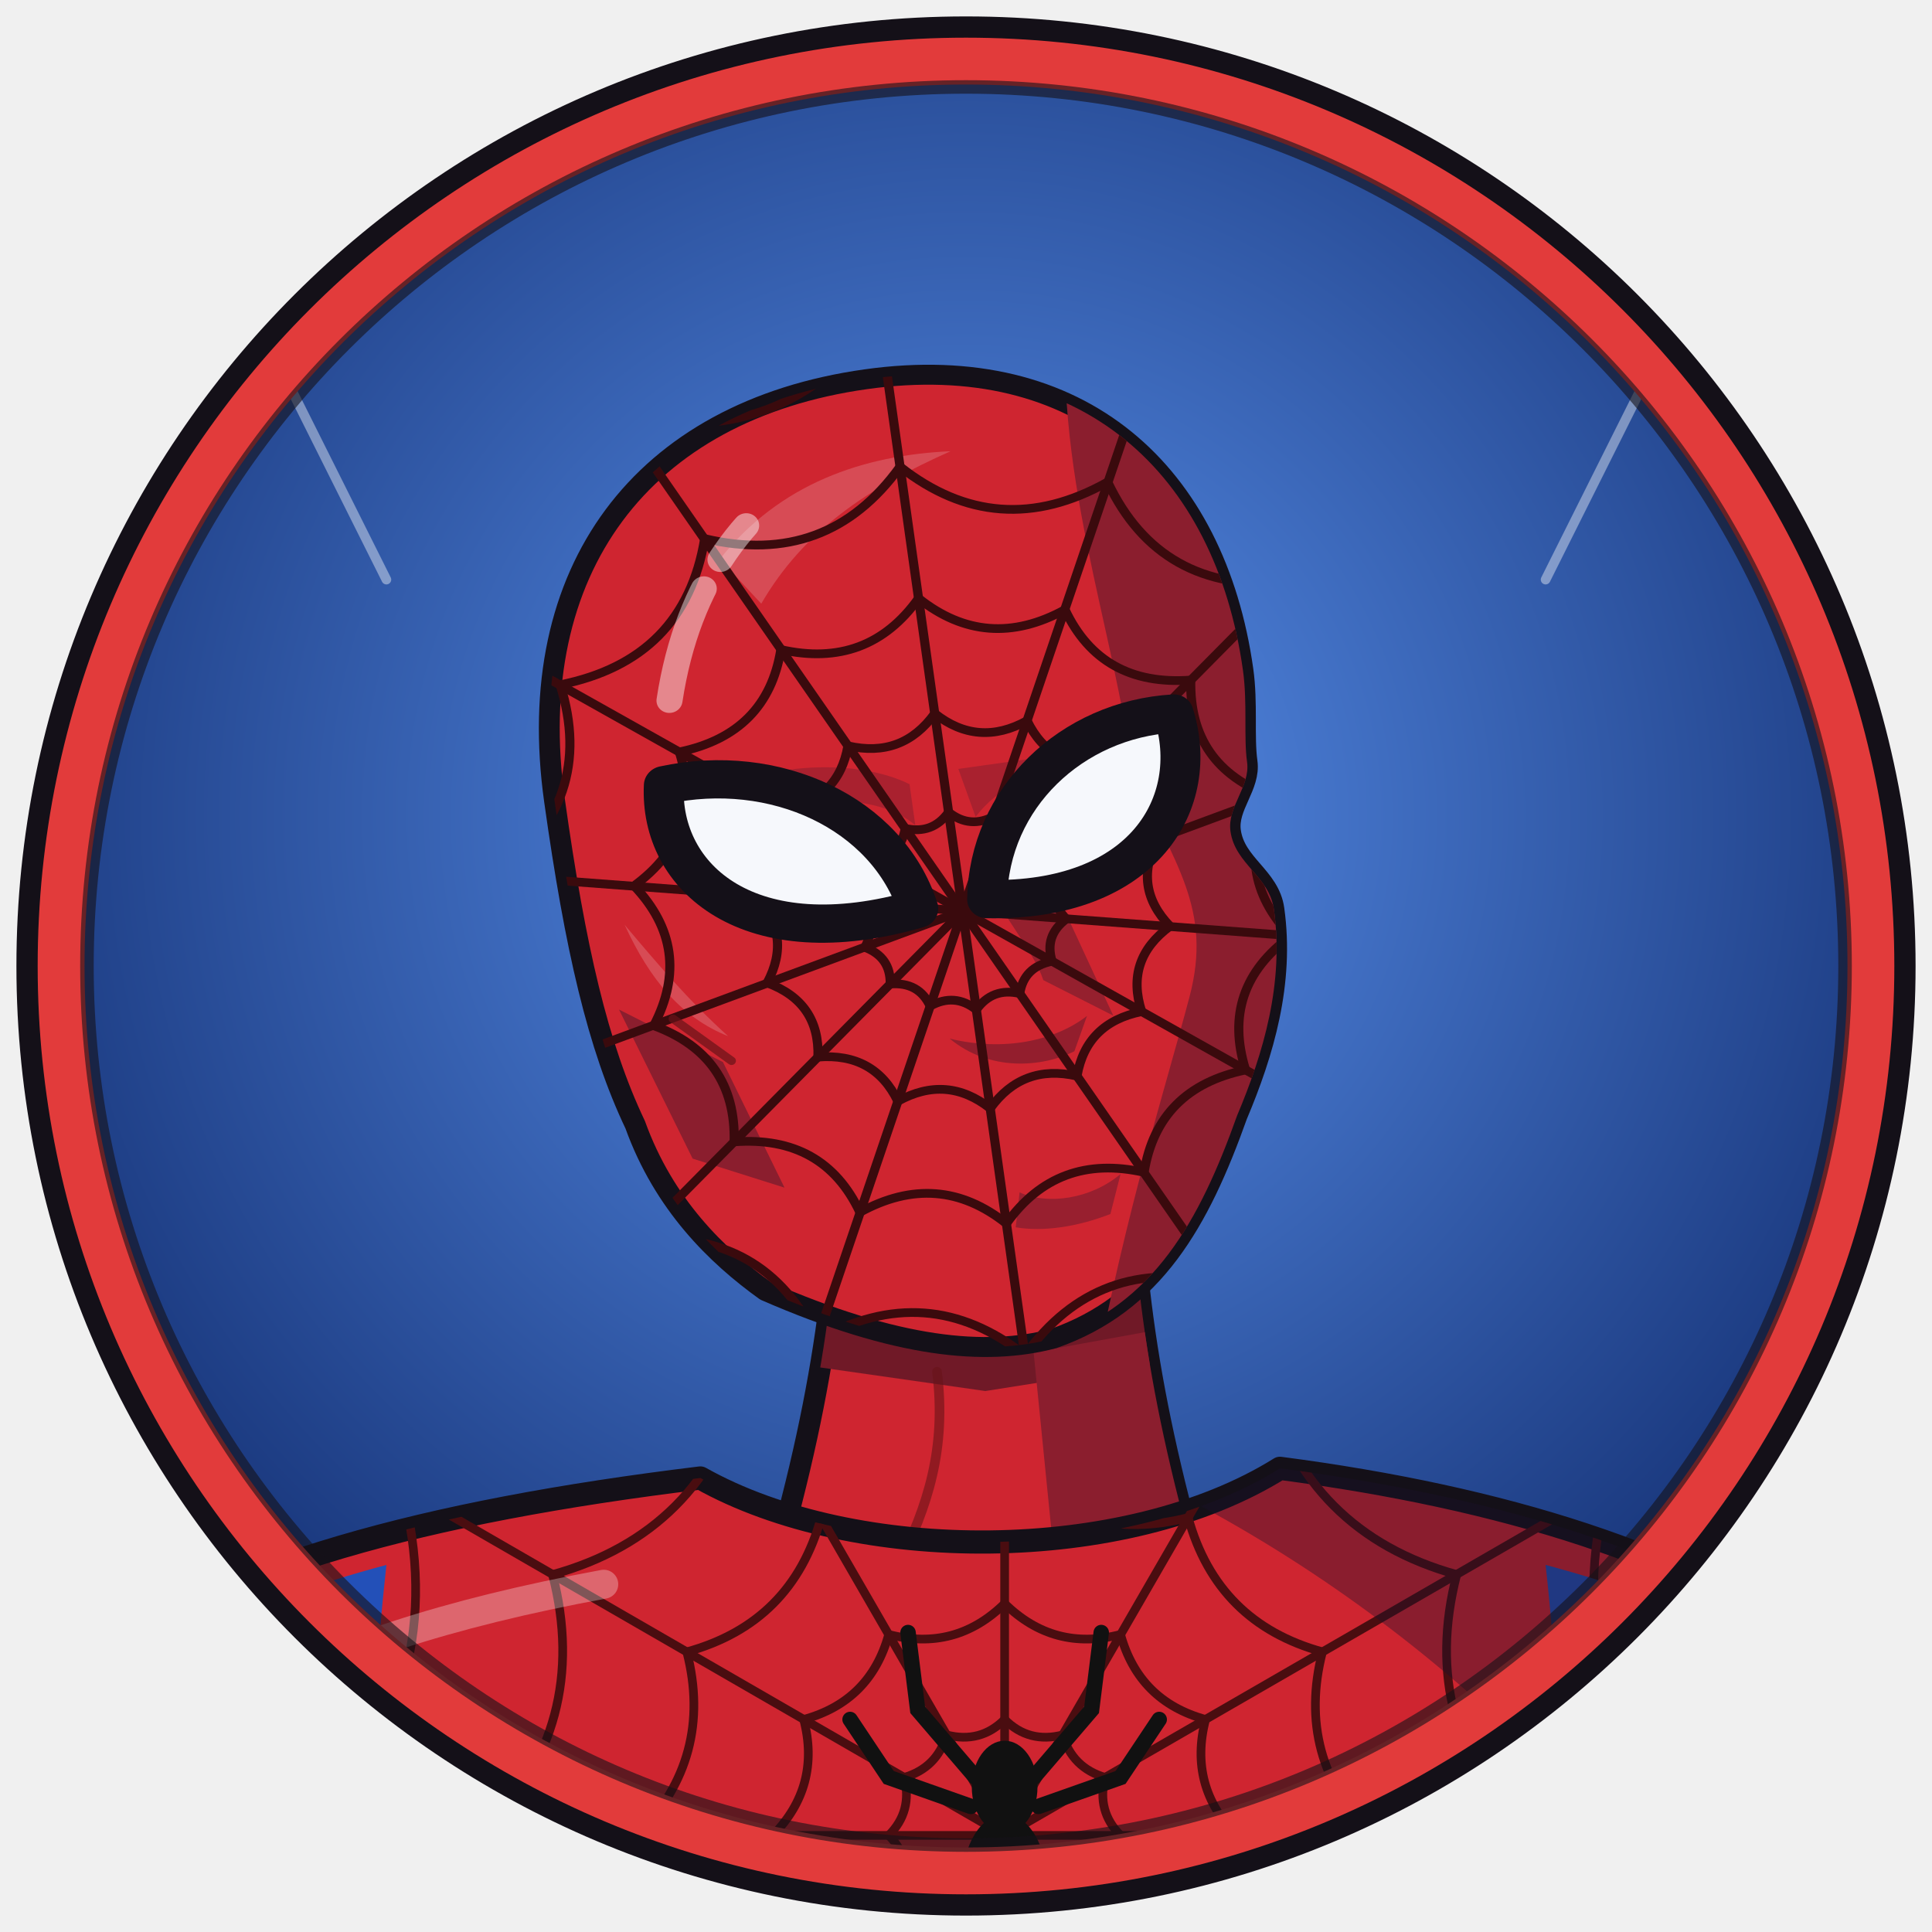
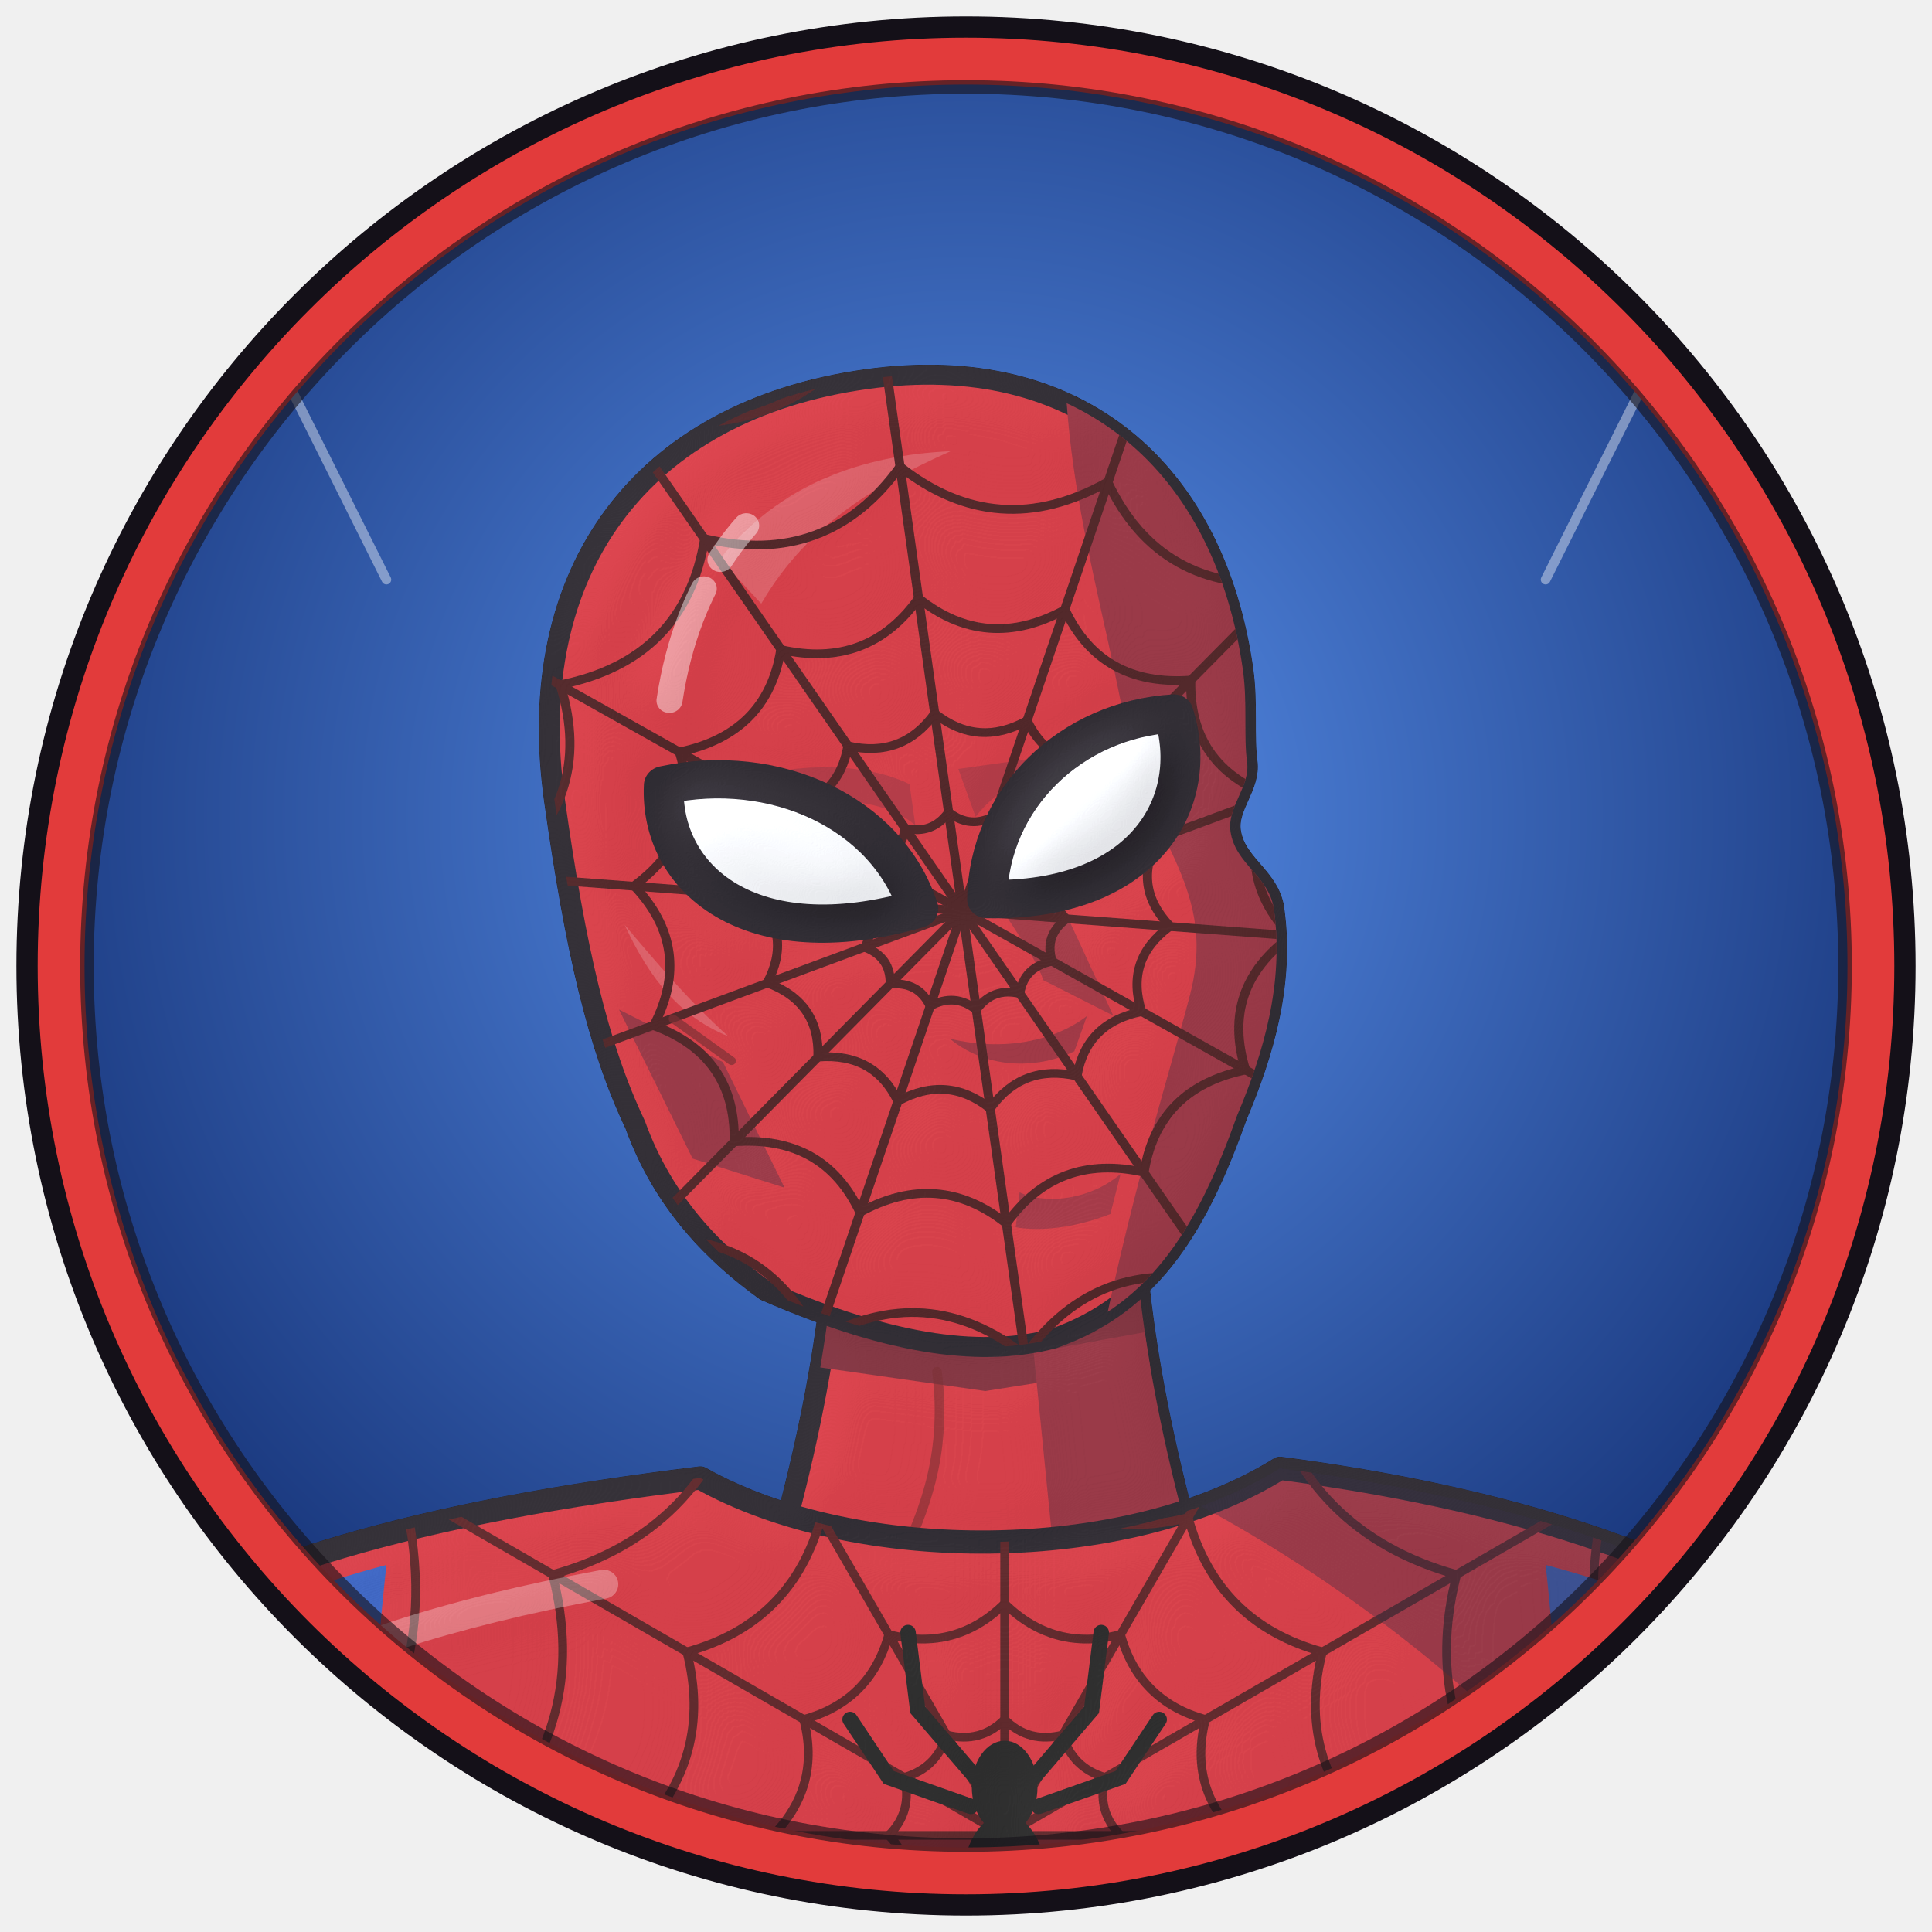
<svg xmlns="http://www.w3.org/2000/svg" viewBox="0 0 200 200" role="img" aria-label="Spider-Man">
  <defs>
    <clipPath id="spiderman-0">
      <path d="M102,35 C127,35 140.3,52 140.3,76 C140.3,80 139.3,84 139.3,87 C139.3,90 136.3,92 136.3,95 C136.3,99 140,101 140,105 C140,114 136.5,122 132.5,129 C126.5,141 120,150 108,152.5 C100,153.5 90,151 76,142 C71,137 65.8,130 63.8,120 C60.8,110 59.8,98 59.8,80 C59.8,52 76,35 102,35Z" />
    </clipPath>
    <clipPath id="spiderman-1">
      <path d="M-12,214 C-10,176 15,160 72.5,153 C88.5,162 116.5,162 132.5,152 C178.5,158 210,176 212,214Z" />
    </clipPath>
    <clipPath id="spiderman-2">
      <path d="M-12,214 C-10,176 15,160 72.5,153 C88.5,162 116.5,162 132.5,152 C178.5,158 210,176 212,214Z" />
    </clipPath>
    <clipPath id="spiderman-3">
      <path d="M87,116 C87,132 85,146 79,166 L125,166 C119,146 117,132 117,116Z" />
    </clipPath>
    <clipPath id="spiderman-4">
      <path d="M102,35 C127,35 140.3,52 140.3,76 C140.3,80 139.3,84 139.3,87 C139.3,90 136.3,92 136.3,95 C136.3,99 140,101 140,105 C140,114 136.5,122 132.5,129 C126.5,141 120,150 108,152.5 C100,153.5 90,151 76,142 C71,137 65.8,130 63.8,120 C60.8,110 59.8,98 59.8,80 C59.8,52 76,35 102,35Z" />
    </clipPath>
    <radialGradient id="spiderman-5" cx="0.5" cy="0.42" r="0.62">
      <stop offset="0" stop-color="#5a93f0" stop-opacity="1" />
      <stop offset="1" stop-color="#102a6c" stop-opacity="1" />
    </radialGradient>
    <clipPath id="spiderman-disc">
      <circle cx="100" cy="100" r="93" />
    </clipPath>
+     <filter id="spiderman-air" x="-10%" y="-10%" width="120%" height="120%" color-interpolation-filters="sRGB">
+       <feColorMatrix in="SourceGraphic" type="matrix" values="0 0 0 0 0  0 0 0 0 0  0 0 0 0 0  .30 .59 .11 0 0" result="lum" />
+       <feComposite in="lum" in2="SourceAlpha" operator="in" result="lumA" />
+       <feGaussianBlur in="lumA" stdDeviation="2.2" result="bump" />
+       <feDiffuseLighting in="bump" surfaceScale="2.4" diffuseConstant="1.15" lighting-color="#ffffff" result="dif">
+         <feDistantLight azimuth="225" elevation="48" />
+       </feDiffuseLighting>
+       <feSpecularLighting in="bump" surfaceScale="2.4" specularConstant="0.55" specularExponent="22" lighting-color="#ffffff" result="spc">
+         <feDistantLight azimuth="225" elevation="58" />
+       </feSpecularLighting>
+       <feComposite in="spc" in2="SourceAlpha" operator="in" result="spcA" />
+       <feComposite in="SourceGraphic" in2="dif" operator="arithmetic" k1="0.85" k2="0.15" k3="0" k4="0" result="lit" />
+       <feComposite in="lit" in2="spcA" operator="arithmetic" k1="0" k2="1" k3="0.55" k4="0" />
+     </filter>
  </defs>
  <circle cx="100" cy="100" r="96" fill="url(#spiderman-5)" />
  <g clip-path="url(#spiderman-disc)">
    <g opacity="0.4">
      <path d="M0,30 L60,0 M140,0 L200,40 M0,170 L50,200 M160,200 L200,160" fill="none" stroke="#fff" stroke-width="1.4" stroke-linecap="round" stroke-linejoin="round" />
      <path d="M20,20 L40,60 M180,20 L160,60" fill="none" stroke="#fff" stroke-width="1" stroke-linecap="round" stroke-linejoin="round" />
    </g>
-     <path d="M87,116 C87,132 85,146 79,166 L125,166 C119,146 117,132 117,116Z" fill="#cf2530" stroke="#141018" stroke-width="2.2" stroke-linejoin="round" stroke-linecap="round" />
-     <g clip-path="url(#spiderman-3)">
-       <path d="M60,110 L140,110 L140,138 L102,144 L60,138Z" fill="#701927" />
-       <path d="M107,140 L140,134 L140,180 L111,180Z" fill="#8b1e2e" />
-     </g>
-     <path d="M97,142 C98,150 96,156 93,162" fill="none" stroke="#681318" stroke-width="1" stroke-linecap="round" stroke-linejoin="round" opacity=".6" />
-     <path d="M-12,214 C-10,176 15,160 72.5,153 C88.5,162 116.5,162 132.5,152 C178.5,158 210,176 212,214Z" fill="#cf2530" stroke="#141018" stroke-width="2.4" stroke-linejoin="round" stroke-linecap="round" />
-     <g clip-path="url(#spiderman-1)">
-       <path d="M104,190 L104,50" fill="none" stroke="#4a0d10" stroke-width="0.9" stroke-linecap="round" stroke-linejoin="round" />
-       <path d="M104,190 L174,68.756" fill="none" stroke="#4a0d10" stroke-width="0.9" stroke-linecap="round" stroke-linejoin="round" />
-       <path d="M104,190 L225.244,120" fill="none" stroke="#4a0d10" stroke-width="0.9" stroke-linecap="round" stroke-linejoin="round" />
-       <path d="M104,190 L244,190" fill="none" stroke="#4a0d10" stroke-width="0.9" stroke-linecap="round" stroke-linejoin="round" />
-       <path d="M104,190 L225.244,260" fill="none" stroke="#4a0d10" stroke-width="0.9" stroke-linecap="round" stroke-linejoin="round" />
-       <path d="M104,190 L174,311.244" fill="none" stroke="#4a0d10" stroke-width="0.9" stroke-linecap="round" stroke-linejoin="round" />
-       <path d="M104,190 L104,330" fill="none" stroke="#4a0d10" stroke-width="0.9" stroke-linecap="round" stroke-linejoin="round" />
-       <path d="M104,190 L34,311.244" fill="none" stroke="#4a0d10" stroke-width="0.9" stroke-linecap="round" stroke-linejoin="round" />
-       <path d="M104,190 L-17.244,260" fill="none" stroke="#4a0d10" stroke-width="0.9" stroke-linecap="round" stroke-linejoin="round" />
-       <path d="M104,190 L-36,190" fill="none" stroke="#4a0d10" stroke-width="0.9" stroke-linecap="round" stroke-linejoin="round" />
-       <path d="M104,190 L-17.244,120" fill="none" stroke="#4a0d10" stroke-width="0.9" stroke-linecap="round" stroke-linejoin="round" />
-       <path d="M104,190 L34,68.756" fill="none" stroke="#4a0d10" stroke-width="0.9" stroke-linecap="round" stroke-linejoin="round" />
-       <path d="M104.0,178.0 Q106.5,180.5 110.0,179.6 M110.0,179.6 Q111.0,183.0 114.4,184.0 M114.4,184.0 Q113.5,187.5 116.0,190.0 M116.0,190.0 Q113.5,192.5 114.4,196.0 M114.4,196.0 Q111.0,197.0 110.0,200.4 M110.0,200.4 Q106.5,199.5 104.0,202.0 M104.0,202.0 Q101.5,199.5 98.0,200.4 M98.0,200.4 Q97.0,197.0 93.6,196.0 M93.6,196.0 Q94.5,192.5 92.0,190.0 M92.0,190.0 Q94.5,187.5 93.6,184.0 M93.6,184.0 Q97.0,183.0 98.0,179.6 M98.0,179.6 Q101.5,180.5 104.0,178.0 " fill="none" stroke="#4a0d10" stroke-width="0.9" stroke-linecap="round" stroke-linejoin="round" />
-       <path d="M104.0,166.0 Q109.1,171.0 116.0,169.2 M116.0,169.2 Q117.9,176.1 124.8,178.0 M124.8,178.0 Q123.0,184.9 128.0,190.0 M128.0,190.0 Q123.0,195.1 124.8,202.0 M124.8,202.0 Q117.9,203.9 116.0,210.8 M116.0,210.8 Q109.1,209.0 104.0,214.0 M104.0,214.0 Q98.9,209.0 92.0,210.8 M92.0,210.8 Q90.1,203.9 83.2,202.0 M83.2,202.0 Q85.0,195.1 80.0,190.0 M80.0,190.0 Q85.0,184.9 83.2,178.0 M83.2,178.0 Q90.1,176.1 92.0,169.2 M92.0,169.2 Q98.9,171.0 104.0,166.0 " fill="none" stroke="#4a0d10" stroke-width="0.9" stroke-linecap="round" stroke-linejoin="round" />
-       <path d="M104.0,152.0 Q112.1,159.9 123.0,157.1 M123.0,157.1 Q126.0,168.0 136.9,171.0 M136.9,171.0 Q134.1,181.9 142.0,190.0 M142.0,190.0 Q134.1,198.1 136.9,209.0 M136.9,209.0 Q126.0,212.0 123.0,222.9 M123.0,222.9 Q112.1,220.1 104.0,228.0 M104.0,228.0 Q95.9,220.1 85.0,222.9 M85.0,222.9 Q82.0,212.0 71.1,209.0 M71.1,209.0 Q73.9,198.1 66.0,190.0 M66.0,190.0 Q73.9,181.9 71.1,171.0 M71.1,171.0 Q82.0,168.0 85.0,157.1 M85.0,157.1 Q95.9,159.9 104.0,152.0 " fill="none" stroke="#4a0d10" stroke-width="0.9" stroke-linecap="round" stroke-linejoin="round" />
-       <path d="M104.0,136.0 Q115.5,147.2 131.0,143.2 M131.0,143.2 Q135.3,158.7 150.8,163.0 M150.8,163.0 Q146.8,178.5 158.0,190.0 M158.0,190.0 Q146.8,201.5 150.8,217.0 M150.8,217.0 Q135.3,221.3 131.0,236.8 M131.0,236.8 Q115.5,232.8 104.0,244.0 M104.0,244.0 Q92.5,232.8 77.0,236.8 M77.0,236.8 Q72.7,221.3 57.2,217.0 M57.2,217.0 Q61.2,201.5 50.0,190.0 M50.0,190.0 Q61.2,178.5 57.2,163.0 M57.2,163.0 Q72.7,158.7 77.0,143.2 M77.0,143.2 Q92.5,147.2 104.0,136.0 " fill="none" stroke="#4a0d10" stroke-width="0.9" stroke-linecap="round" stroke-linejoin="round" />
-       <path d="M104.0,118.0 Q119.3,133.0 140.0,127.6 M140.0,127.6 Q145.7,148.3 166.4,154.0 M166.4,154.0 Q161.0,174.7 176.0,190.0 M176.0,190.0 Q161.0,205.3 166.4,226.0 M166.4,226.0 Q145.7,231.7 140.0,252.4 M140.0,252.4 Q119.3,247.0 104.0,262.0 M104.0,262.0 Q88.7,247.0 68.0,252.4 M68.0,252.4 Q62.3,231.7 41.6,226.0 M41.6,226.0 Q47.0,205.3 32.0,190.0 M32.0,190.0 Q47.0,174.7 41.6,154.0 M41.6,154.0 Q62.3,148.3 68.0,127.6 M68.0,127.6 Q88.7,133.0 104.0,118.0 " fill="none" stroke="#4a0d10" stroke-width="0.9" stroke-linecap="round" stroke-linejoin="round" />
-       <path d="M-12,214 C-10,186 10,170 40,162 C38,180 38,198 42,214Z" fill="#2350b8" />
-       <g transform="matrix(-1 0 0 1 200 0)">
+     <g filter="url(#spiderman-air)">
+       <path d="M87,116 C87,132 85,146 79,166 L125,166 C119,146 117,132 117,116Z" fill="#cf2530" stroke="#141018" stroke-width="2.2" stroke-linejoin="round" stroke-linecap="round" />
+       <g clip-path="url(#spiderman-3)">
+         <path d="M60,110 L140,110 L140,138 L102,144 L60,138Z" fill="#701927" />
+         <path d="M107,140 L140,134 L140,180 L111,180Z" fill="#8b1e2e" />
+       </g>
+       <path d="M97,142 C98,150 96,156 93,162" fill="none" stroke="#681318" stroke-width="1" stroke-linecap="round" stroke-linejoin="round" opacity=".6" />
+       <path d="M-12,214 C-10,176 15,160 72.5,153 C88.5,162 116.5,162 132.5,152 C178.5,158 210,176 212,214Z" fill="#cf2530" stroke="#141018" stroke-width="2.4" stroke-linejoin="round" stroke-linecap="round" />
+       <g clip-path="url(#spiderman-1)">
+         <path d="M104,190 L104,50" fill="none" stroke="#4a0d10" stroke-width="0.9" stroke-linecap="round" stroke-linejoin="round" />
+         <path d="M104,190 L174,68.756" fill="none" stroke="#4a0d10" stroke-width="0.9" stroke-linecap="round" stroke-linejoin="round" />
+         <path d="M104,190 L225.244,120" fill="none" stroke="#4a0d10" stroke-width="0.9" stroke-linecap="round" stroke-linejoin="round" />
+         <path d="M104,190 L244,190" fill="none" stroke="#4a0d10" stroke-width="0.9" stroke-linecap="round" stroke-linejoin="round" />
+         <path d="M104,190 L225.244,260" fill="none" stroke="#4a0d10" stroke-width="0.9" stroke-linecap="round" stroke-linejoin="round" />
+         <path d="M104,190 L174,311.244" fill="none" stroke="#4a0d10" stroke-width="0.9" stroke-linecap="round" stroke-linejoin="round" />
+         <path d="M104,190 L104,330" fill="none" stroke="#4a0d10" stroke-width="0.9" stroke-linecap="round" stroke-linejoin="round" />
+         <path d="M104,190 L34,311.244" fill="none" stroke="#4a0d10" stroke-width="0.9" stroke-linecap="round" stroke-linejoin="round" />
+         <path d="M104,190 L-17.244,260" fill="none" stroke="#4a0d10" stroke-width="0.9" stroke-linecap="round" stroke-linejoin="round" />
+         <path d="M104,190 L-36,190" fill="none" stroke="#4a0d10" stroke-width="0.9" stroke-linecap="round" stroke-linejoin="round" />
+         <path d="M104,190 L-17.244,120" fill="none" stroke="#4a0d10" stroke-width="0.9" stroke-linecap="round" stroke-linejoin="round" />
+         <path d="M104,190 L34,68.756" fill="none" stroke="#4a0d10" stroke-width="0.9" stroke-linecap="round" stroke-linejoin="round" />
+         <path d="M104.0,178.0 Q106.5,180.5 110.0,179.6 M110.0,179.6 Q111.0,183.0 114.4,184.0 M114.4,184.0 Q113.5,187.5 116.0,190.0 M116.0,190.0 Q113.5,192.5 114.4,196.0 M114.4,196.0 Q111.0,197.0 110.0,200.4 M110.0,200.4 Q106.5,199.5 104.0,202.0 M104.0,202.0 Q101.5,199.5 98.0,200.4 M98.0,200.4 Q97.0,197.0 93.6,196.0 M93.6,196.0 Q94.5,192.5 92.0,190.0 M92.0,190.0 Q94.5,187.5 93.6,184.0 M93.6,184.0 Q97.0,183.0 98.0,179.6 M98.0,179.6 Q101.5,180.5 104.0,178.0 " fill="none" stroke="#4a0d10" stroke-width="0.9" stroke-linecap="round" stroke-linejoin="round" />
+         <path d="M104.0,166.0 Q109.1,171.0 116.0,169.2 M116.0,169.2 Q117.9,176.1 124.8,178.0 M124.8,178.0 Q123.0,184.9 128.0,190.0 M128.0,190.0 Q123.0,195.1 124.8,202.0 M124.8,202.0 Q117.9,203.9 116.0,210.8 M116.0,210.8 Q109.1,209.0 104.0,214.0 M104.0,214.0 Q98.9,209.0 92.0,210.8 M92.0,210.8 Q90.1,203.9 83.2,202.0 M83.2,202.0 Q85.0,195.1 80.0,190.0 M80.0,190.0 Q85.0,184.9 83.2,178.0 M83.2,178.0 Q90.1,176.1 92.0,169.2 M92.0,169.2 Q98.9,171.0 104.0,166.0 " fill="none" stroke="#4a0d10" stroke-width="0.9" stroke-linecap="round" stroke-linejoin="round" />
+         <path d="M104.0,152.0 Q112.1,159.9 123.0,157.1 M123.0,157.1 Q126.0,168.0 136.9,171.0 M136.9,171.0 Q134.1,181.9 142.0,190.0 M142.0,190.0 Q134.1,198.1 136.9,209.0 M136.9,209.0 Q126.0,212.0 123.0,222.9 M123.0,222.9 Q112.1,220.1 104.0,228.0 M104.0,228.0 Q95.9,220.1 85.0,222.9 M85.0,222.9 Q82.0,212.0 71.1,209.0 M71.1,209.0 Q73.9,198.1 66.0,190.0 M66.0,190.0 Q73.9,181.9 71.1,171.0 M71.1,171.0 Q82.0,168.0 85.0,157.1 M85.0,157.1 Q95.9,159.9 104.0,152.0 " fill="none" stroke="#4a0d10" stroke-width="0.9" stroke-linecap="round" stroke-linejoin="round" />
+         <path d="M104.0,136.0 Q115.5,147.2 131.0,143.2 M131.0,143.2 Q135.3,158.7 150.8,163.0 M150.8,163.0 Q146.8,178.5 158.0,190.0 M158.0,190.0 Q146.8,201.5 150.8,217.0 M150.8,217.0 Q135.3,221.3 131.0,236.8 M131.0,236.8 Q115.5,232.8 104.0,244.0 M104.0,244.0 Q92.5,232.8 77.0,236.8 M77.0,236.8 Q72.7,221.3 57.2,217.0 M57.2,217.0 Q61.2,201.5 50.0,190.0 M50.0,190.0 Q61.2,178.5 57.2,163.0 M57.2,163.0 Q72.7,158.7 77.0,143.2 M77.0,143.2 Q92.5,147.2 104.0,136.0 " fill="none" stroke="#4a0d10" stroke-width="0.9" stroke-linecap="round" stroke-linejoin="round" />
+         <path d="M104.0,118.0 Q119.3,133.0 140.0,127.6 M140.0,127.6 Q145.7,148.3 166.4,154.0 M166.4,154.0 Q161.0,174.7 176.0,190.0 M176.0,190.0 Q161.0,205.3 166.4,226.0 M166.4,226.0 Q145.7,231.7 140.0,252.4 M140.0,252.4 Q119.3,247.0 104.0,262.0 M104.0,262.0 Q88.7,247.0 68.0,252.4 M68.0,252.4 Q62.3,231.7 41.6,226.0 M41.6,226.0 Q47.0,205.3 32.0,190.0 M32.0,190.0 Q47.0,174.7 41.6,154.0 M41.6,154.0 Q62.3,148.3 68.0,127.6 M68.0,127.6 Q88.7,133.0 104.0,118.0 " fill="none" stroke="#4a0d10" stroke-width="0.9" stroke-linecap="round" stroke-linejoin="round" />
        <path d="M-12,214 C-10,186 10,170 40,162 C38,180 38,198 42,214Z" fill="#2350b8" />
+         <g transform="matrix(-1 0 0 1 200 0)">
+           <path d="M-12,214 C-10,186 10,170 40,162 C38,180 38,198 42,214Z" fill="#2350b8" />
+         </g>
      </g>
-     </g>
-     <g clip-path="url(#spiderman-2)">
-       <path d="M116.5,152 C142.5,164 168.5,186 182.5,214 L240,214 L240,140Z" fill="#1a0f2a" opacity=".38" />
-       <path d="M32.5,214 C42.5,200 72.5,194 100.5,202 L100.5,214Z" fill="#1a0f2a" opacity=".22" />
-       <path d="M4,196 C14,180 30,170 62.5,164" fill="none" stroke="#fff" stroke-width="3" stroke-linecap="round" stroke-linejoin="round" opacity=".3" />
-     </g>
-     <g transform="translate(104 190) scale(1)">
-       <ellipse cx="0" cy="-5" rx="3.4" ry="4.8" fill="#111" />
-       <ellipse cx="0" cy="5" rx="4.4" ry="7.2" fill="#111" />
-       <path d="M-3,-6 L-9,-13 L-10,-21" fill="none" stroke="#111" stroke-width="1.6" stroke-linecap="round" />
-       <path d="M-3.5,-3 L-12,-6 L-16,-12" fill="none" stroke="#111" stroke-width="1.6" stroke-linecap="round" />
-       <path d="M-3.5,3 L-12,5 L-16,12" fill="none" stroke="#111" stroke-width="1.6" stroke-linecap="round" />
-       <path d="M-3,7 L-9,13 L-10,22" fill="none" stroke="#111" stroke-width="1.6" stroke-linecap="round" />
-       <g transform="scale(-1 1)">
+       <g clip-path="url(#spiderman-2)">
+         <path d="M116.5,152 C142.5,164 168.5,186 182.5,214 L240,214 L240,140Z" fill="#1a0f2a" opacity=".38" />
+         <path d="M32.5,214 C42.5,200 72.5,194 100.5,202 L100.5,214Z" fill="#1a0f2a" opacity=".22" />
+         <path d="M4,196 C14,180 30,170 62.5,164" fill="none" stroke="#fff" stroke-width="3" stroke-linecap="round" stroke-linejoin="round" opacity=".3" />
+       </g>
+       <g transform="translate(104 190) scale(1)">
+         <ellipse cx="0" cy="-5" rx="3.4" ry="4.8" fill="#111" />
+         <ellipse cx="0" cy="5" rx="4.4" ry="7.2" fill="#111" />
        <path d="M-3,-6 L-9,-13 L-10,-21" fill="none" stroke="#111" stroke-width="1.6" stroke-linecap="round" />
        <path d="M-3.5,-3 L-12,-6 L-16,-12" fill="none" stroke="#111" stroke-width="1.6" stroke-linecap="round" />
        <path d="M-3.5,3 L-12,5 L-16,12" fill="none" stroke="#111" stroke-width="1.6" stroke-linecap="round" />
        <path d="M-3,7 L-9,13 L-10,22" fill="none" stroke="#111" stroke-width="1.6" stroke-linecap="round" />
+         <g transform="scale(-1 1)">
+           <path d="M-3,-6 L-9,-13 L-10,-21" fill="none" stroke="#111" stroke-width="1.6" stroke-linecap="round" />
+           <path d="M-3.5,-3 L-12,-6 L-16,-12" fill="none" stroke="#111" stroke-width="1.6" stroke-linecap="round" />
+           <path d="M-3.5,3 L-12,5 L-16,12" fill="none" stroke="#111" stroke-width="1.6" stroke-linecap="round" />
+           <path d="M-3,7 L-9,13 L-10,22" fill="none" stroke="#111" stroke-width="1.6" stroke-linecap="round" />
+         </g>
      </g>
+       <g transform="translate(0 -6) rotate(-8 100 132) translate(100 104) scale(0.9 0.86) translate(-100 -104)">
+         <path d="M102,35 C127,35 140.3,52 140.3,76 C140.3,80 139.3,84 139.3,87 C139.3,90 136.3,92 136.3,95 C136.3,99 140,101 140,105 C140,114 136.5,122 132.5,129 C126.5,141 120,150 108,152.5 C100,153.5 90,151 76,142 C71,137 65.8,130 63.8,120 C60.8,110 59.8,98 59.8,80 C59.8,52 76,35 102,35Z" fill="#cf2530" stroke="#141018" stroke-width="2.4" stroke-linejoin="round" stroke-linecap="round" />
+         <g clip-path="url(#spiderman-0)">
+           <path d="M126.5,28 C121.5,48 126.5,70 126,86 C129.5,98 133,104 129,114 C125,124 118.5,138 112,158 L220,158 L220,28Z" fill="#8b1e2e" />
+           <path d="M74.5,89 C81.5,83 95.5,83 100.5,89 L100.5,84 C93.5,79 79.5,79 74.5,84Z" fill="#8b1e2e" opacity=".55" />
+           <path d="M107.5,89 C113.3,83 124.3,83 129,89 L130.3,83 L106.3,83Z" fill="#8b1e2e" opacity=".55" />
+           <path d="M63.8,106 L74.8,114 L79.8,130 L69.8,125Z" fill="#8b1e2e" />
+           <path d="M106.5,134.5 C109.5,136.5 114.5,136.5 118.3,134 L116.5,138.6 C112.5,139.6 108.5,139.6 105.5,138.6Z" fill="#8b1e2e" opacity=".8" />
+           <path d="M106.5,94 C108.8,101 112,106 112.6,109.6 L120,115 L114.5,96Z" fill="#8b1e2e" opacity=".85" />
+           <path d="M101,115 C107,117.5 113,117 117,114.6 L115,118.6 C111,120 105,119.6 101,115Z" fill="#841d2c" opacity=".8" />
+           <path d="M82.5,54 C90.5,46 100.5,44 110.5,45 C100.5,48 92.5,52 86.5,60Z" fill="#da555e" opacity=".8" />
+           <path d="M65.8,96 C67.8,103 70.8,108 75.8,111 C71.8,106 68.8,101 65.8,96Z" fill="#da555e" opacity=".8" />
+           <path d="M104.5,100 L104.5,-40" fill="none" stroke="#3a0a0d" stroke-width="1.05" stroke-linecap="round" stroke-linejoin="round" />
+           <path d="M104.5,100 L165.244,-26.136" fill="none" stroke="#3a0a0d" stroke-width="1.05" stroke-linecap="round" stroke-linejoin="round" />
+           <path d="M104.5,100 L213.956,12.711" fill="none" stroke="#3a0a0d" stroke-width="1.05" stroke-linecap="round" stroke-linejoin="round" />
+           <path d="M104.5,100 L240.99,68.847" fill="none" stroke="#3a0a0d" stroke-width="1.05" stroke-linecap="round" stroke-linejoin="round" />
+           <path d="M104.5,100 L240.99,131.153" fill="none" stroke="#3a0a0d" stroke-width="1.05" stroke-linecap="round" stroke-linejoin="round" />
+           <path d="M104.5,100 L213.956,187.289" fill="none" stroke="#3a0a0d" stroke-width="1.05" stroke-linecap="round" stroke-linejoin="round" />
+           <path d="M104.5,100 L165.244,226.136" fill="none" stroke="#3a0a0d" stroke-width="1.05" stroke-linecap="round" stroke-linejoin="round" />
+           <path d="M104.5,100 L104.5,240" fill="none" stroke="#3a0a0d" stroke-width="1.05" stroke-linecap="round" stroke-linejoin="round" />
+           <path d="M104.5,100 L43.756,226.136" fill="none" stroke="#3a0a0d" stroke-width="1.05" stroke-linecap="round" stroke-linejoin="round" />
+           <path d="M104.5,100 L-4.956,187.289" fill="none" stroke="#3a0a0d" stroke-width="1.05" stroke-linecap="round" stroke-linejoin="round" />
+           <path d="M104.5,100 L-31.99,131.153" fill="none" stroke="#3a0a0d" stroke-width="1.05" stroke-linecap="round" stroke-linejoin="round" />
+           <path d="M104.5,100 L-31.99,68.847" fill="none" stroke="#3a0a0d" stroke-width="1.05" stroke-linecap="round" stroke-linejoin="round" />
+           <path d="M104.5,100 L-4.956,12.711" fill="none" stroke="#3a0a0d" stroke-width="1.05" stroke-linecap="round" stroke-linejoin="round" />
+           <path d="M104.5,100 L43.756,-26.136" fill="none" stroke="#3a0a0d" stroke-width="1.05" stroke-linecap="round" stroke-linejoin="round" />
+           <path d="M104.5,88.0 Q106.7,90.4 109.7,89.2 M109.7,89.2 Q110.6,92.3 113.9,92.5 M113.9,92.5 Q113.4,95.7 116.2,97.3 M116.2,97.3 Q114.3,100.0 116.2,102.7 M116.2,102.7 Q113.4,104.3 113.9,107.5 M113.9,107.5 Q110.6,107.7 109.7,110.8 M109.7,110.8 Q106.7,109.6 104.5,112.0 M104.5,112.0 Q102.3,109.6 99.3,110.8 M99.3,110.8 Q98.4,107.7 95.1,107.5 M95.1,107.5 Q95.6,104.3 92.8,102.7 M92.8,102.7 Q94.7,100.0 92.8,97.3 M92.8,97.3 Q95.6,95.7 95.1,92.5 M95.1,92.5 Q98.4,92.3 99.3,89.2 M99.3,89.2 Q102.3,90.4 104.5,88.0 " fill="none" stroke="#3a0a0d" stroke-width="1.05" stroke-linecap="round" stroke-linejoin="round" />
+           <path d="M104.5,76.0 Q108.9,80.8 114.9,78.4 M114.9,78.4 Q116.8,84.6 123.3,85.0 M123.3,85.0 Q122.2,91.5 127.9,94.7 M127.9,94.7 Q124.2,100.0 127.9,105.3 M127.9,105.3 Q122.2,108.5 123.3,115.0 M123.3,115.0 Q116.8,115.4 114.9,121.6 M114.9,121.6 Q108.9,119.2 104.5,124.0 M104.5,124.0 Q100.1,119.2 94.1,121.6 M94.1,121.6 Q92.2,115.4 85.7,115.0 M85.7,115.0 Q86.8,108.5 81.1,105.3 M81.1,105.3 Q84.8,100.0 81.1,94.7 M81.1,94.7 Q86.8,91.5 85.7,85.0 M85.7,85.0 Q92.2,84.6 94.1,78.4 M94.1,78.4 Q100.1,80.8 104.5,76.0 " fill="none" stroke="#3a0a0d" stroke-width="1.05" stroke-linecap="round" stroke-linejoin="round" />
+           <path d="M104.5,62.0 Q111.4,69.6 121.0,65.8 M121.0,65.8 Q123.9,75.6 134.2,76.3 M134.2,76.3 Q132.6,86.5 141.5,91.5 M141.5,91.5 Q135.7,100.0 141.5,108.5 M141.5,108.5 Q132.6,113.5 134.2,123.7 M134.2,123.7 Q123.9,124.4 121.0,134.2 M121.0,134.2 Q111.4,130.4 104.5,138.0 M104.5,138.0 Q97.6,130.4 88.0,134.2 M88.0,134.2 Q85.1,124.4 74.8,123.7 M74.8,123.7 Q76.4,113.5 67.5,108.5 M67.5,108.5 Q73.3,100.0 67.5,91.5 M67.5,91.5 Q76.4,86.5 74.8,76.3 M74.8,76.3 Q85.1,75.6 88.0,65.8 M88.0,65.8 Q97.6,69.6 104.5,62.0 " fill="none" stroke="#3a0a0d" stroke-width="1.05" stroke-linecap="round" stroke-linejoin="round" />
+           <path d="M104.5,46.0 Q114.4,56.8 127.9,51.3 M127.9,51.3 Q132.1,65.4 146.7,66.3 M146.7,66.3 Q144.4,80.8 157.1,88.0 M157.1,88.0 Q148.8,100.0 157.1,112.0 M157.1,112.0 Q144.4,119.2 146.7,133.7 M146.7,133.7 Q132.1,134.6 127.9,148.7 M127.9,148.7 Q114.4,143.2 104.5,154.0 M104.5,154.0 Q94.6,143.2 81.1,148.7 M81.1,148.7 Q76.9,134.6 62.3,133.7 M62.3,133.7 Q64.6,119.2 51.9,112.0 M51.9,112.0 Q60.2,100.0 51.9,88.0 M51.9,88.0 Q64.6,80.8 62.3,66.3 M62.3,66.3 Q76.9,65.4 81.1,51.3 M81.1,51.3 Q94.6,56.8 104.5,46.0 " fill="none" stroke="#3a0a0d" stroke-width="1.05" stroke-linecap="round" stroke-linejoin="round" />
+           <path d="M104.5,28.0 Q117.6,42.4 135.7,35.1 M135.7,35.1 Q141.3,53.8 160.8,55.1 M160.8,55.1 Q157.7,74.4 174.7,84.0 M174.7,84.0 Q163.5,100.0 174.7,116.0 M174.7,116.0 Q157.7,125.6 160.8,144.9 M160.8,144.9 Q141.3,146.2 135.7,164.9 M135.7,164.9 Q117.6,157.6 104.5,172.0 M104.5,172.0 Q91.4,157.6 73.3,164.9 M73.3,164.9 Q67.7,146.2 48.2,144.9 M48.2,144.9 Q51.3,125.6 34.3,116.0 M34.3,116.0 Q45.5,100.0 34.3,84.0 M34.3,84.0 Q51.3,74.4 48.2,55.1 M48.2,55.1 Q67.7,53.8 73.3,35.1 M73.3,35.1 Q91.4,42.4 104.5,28.0 " fill="none" stroke="#3a0a0d" stroke-width="1.05" stroke-linecap="round" stroke-linejoin="round" />
+           <path d="M104.5,8.0 Q121.3,26.5 144.4,17.1 M144.4,17.1 Q151.5,41.0 176.4,42.6 M176.4,42.6 Q172.5,67.3 194.2,79.5 M194.2,79.5 Q179.9,100.0 194.2,120.5 M194.2,120.5 Q172.5,132.7 176.4,157.4 M176.4,157.4 Q151.5,159.0 144.4,182.9 M144.4,182.9 Q121.3,173.5 104.5,192.0 M104.5,192.0 Q87.7,173.5 64.6,182.9 M64.6,182.9 Q57.5,159.0 32.6,157.4 M32.6,157.4 Q36.5,132.7 14.8,120.5 M14.8,120.5 Q29.1,100.0 14.8,79.5 M14.8,79.5 Q36.5,67.3 32.6,42.6 M32.6,42.6 Q57.5,41.0 64.6,17.1 M64.6,17.1 Q87.7,26.5 104.5,8.0 " fill="none" stroke="#3a0a0d" stroke-width="1.05" stroke-linecap="round" stroke-linejoin="round" />
+         </g>
+         <path d="M69.8,108 L75.8,114" fill="none" stroke="#681318" stroke-width="1" stroke-linecap="round" stroke-linejoin="round" opacity=".7" />
+         <path d="M99.5,99 C97.5,87 85.5,79 72.5,80 C70.5,91 79.5,102 99.5,99Z" fill="#f6f8fc" stroke="#141018" stroke-width="4.6" stroke-linejoin="round" stroke-linecap="round" />
+         <path d="M107.5,99 C109.3,87 120,79 131.7,80 C133.5,91 125.4,102 107.5,99Z" fill="#f6f8fc" stroke="#141018" stroke-width="4.6" stroke-linejoin="round" stroke-linecap="round" />
+         <g clip-path="url(#spiderman-4)">
+           <path d="M74.5,70 C78.5,56 86.5,48 96.5,44" fill="none" stroke="#fff" stroke-width="3" stroke-linecap="round" stroke-linejoin="round" opacity="0.45" stroke-dasharray="14 4 5 60" />
+         </g>
+       </g>
+       <path d="M150,214 C160,190 176,176 200,166 M168,214 C176,196 188,186 204,180" fill="none" stroke="#f4f6fb" stroke-width="2" stroke-linecap="round" stroke-linejoin="round" />
+       <path d="M160,196 L168,202 M176,182 L182,190 M186,206 L192,200" fill="none" stroke="#f4f6fb" stroke-width="1.2" stroke-linecap="round" stroke-linejoin="round" />
    </g>
-     <g transform="translate(0 -6) rotate(-8 100 132) translate(100 104) scale(0.9 0.86) translate(-100 -104)">
-       <path d="M102,35 C127,35 140.3,52 140.3,76 C140.3,80 139.3,84 139.3,87 C139.3,90 136.3,92 136.3,95 C136.3,99 140,101 140,105 C140,114 136.5,122 132.5,129 C126.5,141 120,150 108,152.5 C100,153.5 90,151 76,142 C71,137 65.8,130 63.8,120 C60.8,110 59.8,98 59.8,80 C59.8,52 76,35 102,35Z" fill="#cf2530" stroke="#141018" stroke-width="2.4" stroke-linejoin="round" stroke-linecap="round" />
-       <g clip-path="url(#spiderman-0)">
-         <path d="M126.5,28 C121.5,48 126.5,70 126,86 C129.5,98 133,104 129,114 C125,124 118.5,138 112,158 L220,158 L220,28Z" fill="#8b1e2e" />
-         <path d="M74.5,89 C81.5,83 95.5,83 100.5,89 L100.5,84 C93.5,79 79.5,79 74.5,84Z" fill="#8b1e2e" opacity=".55" />
-         <path d="M107.5,89 C113.3,83 124.3,83 129,89 L130.3,83 L106.3,83Z" fill="#8b1e2e" opacity=".55" />
-         <path d="M63.8,106 L74.8,114 L79.8,130 L69.8,125Z" fill="#8b1e2e" />
-         <path d="M106.5,134.5 C109.5,136.5 114.5,136.5 118.3,134 L116.5,138.6 C112.5,139.6 108.5,139.6 105.5,138.6Z" fill="#8b1e2e" opacity=".8" />
-         <path d="M106.5,94 C108.8,101 112,106 112.6,109.6 L120,115 L114.5,96Z" fill="#8b1e2e" opacity=".85" />
-         <path d="M101,115 C107,117.5 113,117 117,114.6 L115,118.6 C111,120 105,119.6 101,115Z" fill="#841d2c" opacity=".8" />
-         <path d="M82.5,54 C90.5,46 100.5,44 110.5,45 C100.5,48 92.5,52 86.5,60Z" fill="#da555e" opacity=".8" />
-         <path d="M65.8,96 C67.8,103 70.8,108 75.8,111 C71.8,106 68.8,101 65.8,96Z" fill="#da555e" opacity=".8" />
-         <path d="M104.5,100 L104.5,-40" fill="none" stroke="#3a0a0d" stroke-width="1.05" stroke-linecap="round" stroke-linejoin="round" />
-         <path d="M104.5,100 L165.244,-26.136" fill="none" stroke="#3a0a0d" stroke-width="1.05" stroke-linecap="round" stroke-linejoin="round" />
-         <path d="M104.5,100 L213.956,12.711" fill="none" stroke="#3a0a0d" stroke-width="1.05" stroke-linecap="round" stroke-linejoin="round" />
-         <path d="M104.5,100 L240.99,68.847" fill="none" stroke="#3a0a0d" stroke-width="1.05" stroke-linecap="round" stroke-linejoin="round" />
-         <path d="M104.5,100 L240.99,131.153" fill="none" stroke="#3a0a0d" stroke-width="1.05" stroke-linecap="round" stroke-linejoin="round" />
-         <path d="M104.5,100 L213.956,187.289" fill="none" stroke="#3a0a0d" stroke-width="1.05" stroke-linecap="round" stroke-linejoin="round" />
-         <path d="M104.5,100 L165.244,226.136" fill="none" stroke="#3a0a0d" stroke-width="1.05" stroke-linecap="round" stroke-linejoin="round" />
-         <path d="M104.5,100 L104.5,240" fill="none" stroke="#3a0a0d" stroke-width="1.05" stroke-linecap="round" stroke-linejoin="round" />
-         <path d="M104.5,100 L43.756,226.136" fill="none" stroke="#3a0a0d" stroke-width="1.05" stroke-linecap="round" stroke-linejoin="round" />
-         <path d="M104.5,100 L-4.956,187.289" fill="none" stroke="#3a0a0d" stroke-width="1.05" stroke-linecap="round" stroke-linejoin="round" />
-         <path d="M104.5,100 L-31.99,131.153" fill="none" stroke="#3a0a0d" stroke-width="1.05" stroke-linecap="round" stroke-linejoin="round" />
-         <path d="M104.5,100 L-31.99,68.847" fill="none" stroke="#3a0a0d" stroke-width="1.05" stroke-linecap="round" stroke-linejoin="round" />
-         <path d="M104.5,100 L-4.956,12.711" fill="none" stroke="#3a0a0d" stroke-width="1.05" stroke-linecap="round" stroke-linejoin="round" />
-         <path d="M104.5,100 L43.756,-26.136" fill="none" stroke="#3a0a0d" stroke-width="1.05" stroke-linecap="round" stroke-linejoin="round" />
-         <path d="M104.5,88.0 Q106.7,90.4 109.7,89.2 M109.7,89.2 Q110.6,92.3 113.9,92.5 M113.9,92.5 Q113.4,95.7 116.2,97.3 M116.2,97.3 Q114.3,100.0 116.2,102.7 M116.2,102.7 Q113.4,104.3 113.9,107.5 M113.9,107.5 Q110.6,107.7 109.7,110.8 M109.7,110.8 Q106.7,109.6 104.5,112.0 M104.5,112.0 Q102.3,109.6 99.3,110.8 M99.3,110.8 Q98.4,107.7 95.1,107.5 M95.1,107.5 Q95.6,104.3 92.8,102.7 M92.8,102.7 Q94.7,100.0 92.8,97.3 M92.8,97.3 Q95.6,95.7 95.1,92.5 M95.1,92.5 Q98.4,92.3 99.3,89.2 M99.3,89.2 Q102.3,90.4 104.5,88.0 " fill="none" stroke="#3a0a0d" stroke-width="1.05" stroke-linecap="round" stroke-linejoin="round" />
-         <path d="M104.5,76.0 Q108.9,80.8 114.9,78.4 M114.9,78.4 Q116.8,84.6 123.3,85.0 M123.3,85.0 Q122.2,91.5 127.9,94.7 M127.9,94.7 Q124.2,100.0 127.9,105.3 M127.9,105.3 Q122.2,108.5 123.3,115.0 M123.3,115.0 Q116.8,115.4 114.9,121.6 M114.9,121.6 Q108.9,119.2 104.5,124.0 M104.5,124.0 Q100.1,119.2 94.1,121.6 M94.1,121.6 Q92.2,115.4 85.7,115.0 M85.7,115.0 Q86.8,108.5 81.1,105.3 M81.1,105.3 Q84.8,100.0 81.1,94.7 M81.1,94.7 Q86.8,91.5 85.7,85.0 M85.7,85.0 Q92.2,84.6 94.1,78.4 M94.1,78.4 Q100.1,80.8 104.5,76.0 " fill="none" stroke="#3a0a0d" stroke-width="1.05" stroke-linecap="round" stroke-linejoin="round" />
-         <path d="M104.5,62.0 Q111.4,69.6 121.0,65.8 M121.0,65.8 Q123.9,75.6 134.2,76.3 M134.2,76.3 Q132.6,86.5 141.5,91.5 M141.5,91.5 Q135.7,100.0 141.5,108.5 M141.5,108.5 Q132.6,113.5 134.2,123.7 M134.2,123.7 Q123.9,124.4 121.0,134.2 M121.0,134.2 Q111.4,130.4 104.5,138.0 M104.5,138.0 Q97.6,130.4 88.0,134.2 M88.0,134.2 Q85.1,124.4 74.8,123.7 M74.8,123.7 Q76.4,113.5 67.5,108.5 M67.5,108.5 Q73.3,100.0 67.5,91.5 M67.5,91.5 Q76.4,86.5 74.8,76.3 M74.8,76.3 Q85.1,75.6 88.0,65.8 M88.0,65.8 Q97.6,69.6 104.5,62.0 " fill="none" stroke="#3a0a0d" stroke-width="1.05" stroke-linecap="round" stroke-linejoin="round" />
-         <path d="M104.5,46.0 Q114.4,56.8 127.9,51.3 M127.9,51.3 Q132.1,65.4 146.7,66.3 M146.7,66.3 Q144.4,80.8 157.1,88.0 M157.1,88.0 Q148.8,100.0 157.1,112.0 M157.1,112.0 Q144.4,119.2 146.7,133.7 M146.7,133.7 Q132.1,134.6 127.9,148.7 M127.9,148.7 Q114.4,143.2 104.5,154.0 M104.5,154.0 Q94.6,143.2 81.1,148.7 M81.1,148.7 Q76.9,134.6 62.3,133.7 M62.3,133.7 Q64.6,119.2 51.9,112.0 M51.9,112.0 Q60.2,100.0 51.9,88.0 M51.9,88.0 Q64.6,80.8 62.3,66.3 M62.3,66.3 Q76.9,65.4 81.1,51.3 M81.1,51.3 Q94.6,56.8 104.5,46.0 " fill="none" stroke="#3a0a0d" stroke-width="1.05" stroke-linecap="round" stroke-linejoin="round" />
-         <path d="M104.5,28.0 Q117.6,42.4 135.7,35.1 M135.7,35.1 Q141.3,53.8 160.8,55.1 M160.8,55.1 Q157.7,74.4 174.7,84.0 M174.7,84.0 Q163.5,100.0 174.7,116.0 M174.7,116.0 Q157.7,125.6 160.8,144.9 M160.8,144.9 Q141.3,146.2 135.7,164.9 M135.7,164.9 Q117.6,157.6 104.5,172.0 M104.5,172.0 Q91.4,157.6 73.3,164.9 M73.3,164.9 Q67.7,146.2 48.2,144.9 M48.2,144.9 Q51.3,125.6 34.3,116.0 M34.3,116.0 Q45.5,100.0 34.3,84.0 M34.3,84.0 Q51.3,74.4 48.2,55.1 M48.2,55.1 Q67.7,53.8 73.3,35.1 M73.3,35.1 Q91.4,42.4 104.5,28.0 " fill="none" stroke="#3a0a0d" stroke-width="1.05" stroke-linecap="round" stroke-linejoin="round" />
-         <path d="M104.5,8.0 Q121.3,26.5 144.4,17.1 M144.4,17.1 Q151.5,41.0 176.4,42.6 M176.4,42.6 Q172.5,67.3 194.2,79.5 M194.2,79.5 Q179.9,100.0 194.2,120.5 M194.2,120.5 Q172.5,132.7 176.4,157.4 M176.4,157.4 Q151.5,159.0 144.4,182.9 M144.4,182.9 Q121.3,173.5 104.5,192.0 M104.5,192.0 Q87.7,173.5 64.6,182.9 M64.6,182.9 Q57.5,159.0 32.6,157.4 M32.6,157.4 Q36.5,132.7 14.8,120.5 M14.8,120.5 Q29.1,100.0 14.8,79.5 M14.8,79.5 Q36.5,67.3 32.6,42.6 M32.6,42.6 Q57.5,41.0 64.6,17.1 M64.6,17.1 Q87.7,26.5 104.5,8.0 " fill="none" stroke="#3a0a0d" stroke-width="1.05" stroke-linecap="round" stroke-linejoin="round" />
-       </g>
-       <path d="M69.8,108 L75.8,114" fill="none" stroke="#681318" stroke-width="1" stroke-linecap="round" stroke-linejoin="round" opacity=".7" />
-       <path d="M99.5,99 C97.5,87 85.5,79 72.5,80 C70.5,91 79.5,102 99.5,99Z" fill="#f6f8fc" stroke="#141018" stroke-width="4.6" stroke-linejoin="round" stroke-linecap="round" />
-       <path d="M107.5,99 C109.3,87 120,79 131.7,80 C133.5,91 125.4,102 107.5,99Z" fill="#f6f8fc" stroke="#141018" stroke-width="4.6" stroke-linejoin="round" stroke-linecap="round" />
-       <g clip-path="url(#spiderman-4)">
-         <path d="M74.5,70 C78.5,56 86.5,48 96.5,44" fill="none" stroke="#fff" stroke-width="3" stroke-linecap="round" stroke-linejoin="round" opacity="0.45" stroke-dasharray="14 4 5 60" />
-       </g>
-     </g>
-     <path d="M150,214 C160,190 176,176 200,166 M168,214 C176,196 188,186 204,180" fill="none" stroke="#f4f6fb" stroke-width="2" stroke-linecap="round" stroke-linejoin="round" />
-     <path d="M160,196 L168,202 M176,182 L182,190 M186,206 L192,200" fill="none" stroke="#f4f6fb" stroke-width="1.2" stroke-linecap="round" stroke-linejoin="round" />
  </g>
  <circle cx="100" cy="100" r="94" fill="none" stroke="#e23b3b" stroke-width="5.5" />
  <circle cx="100" cy="100" r="97.2" fill="none" stroke="#141018" stroke-width="2.2" />
  <circle cx="100" cy="100" r="91" fill="none" stroke="#141018" stroke-width="1.4" opacity=".6" />
</svg>
